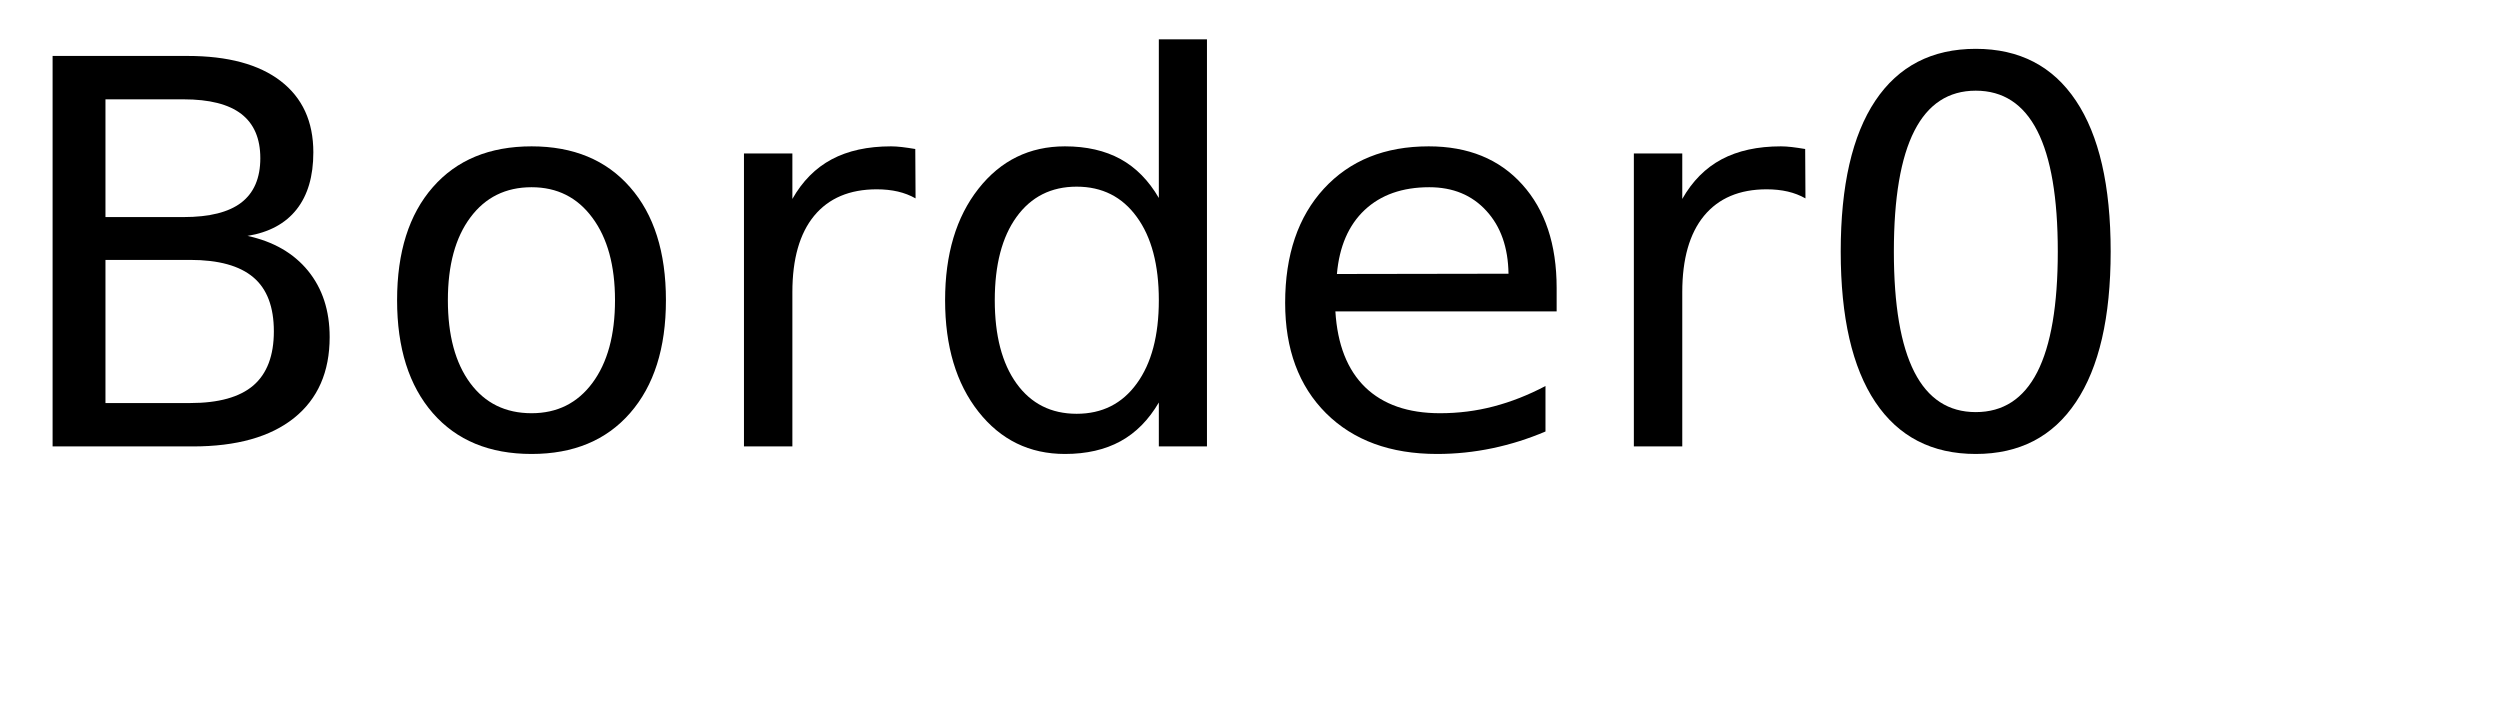
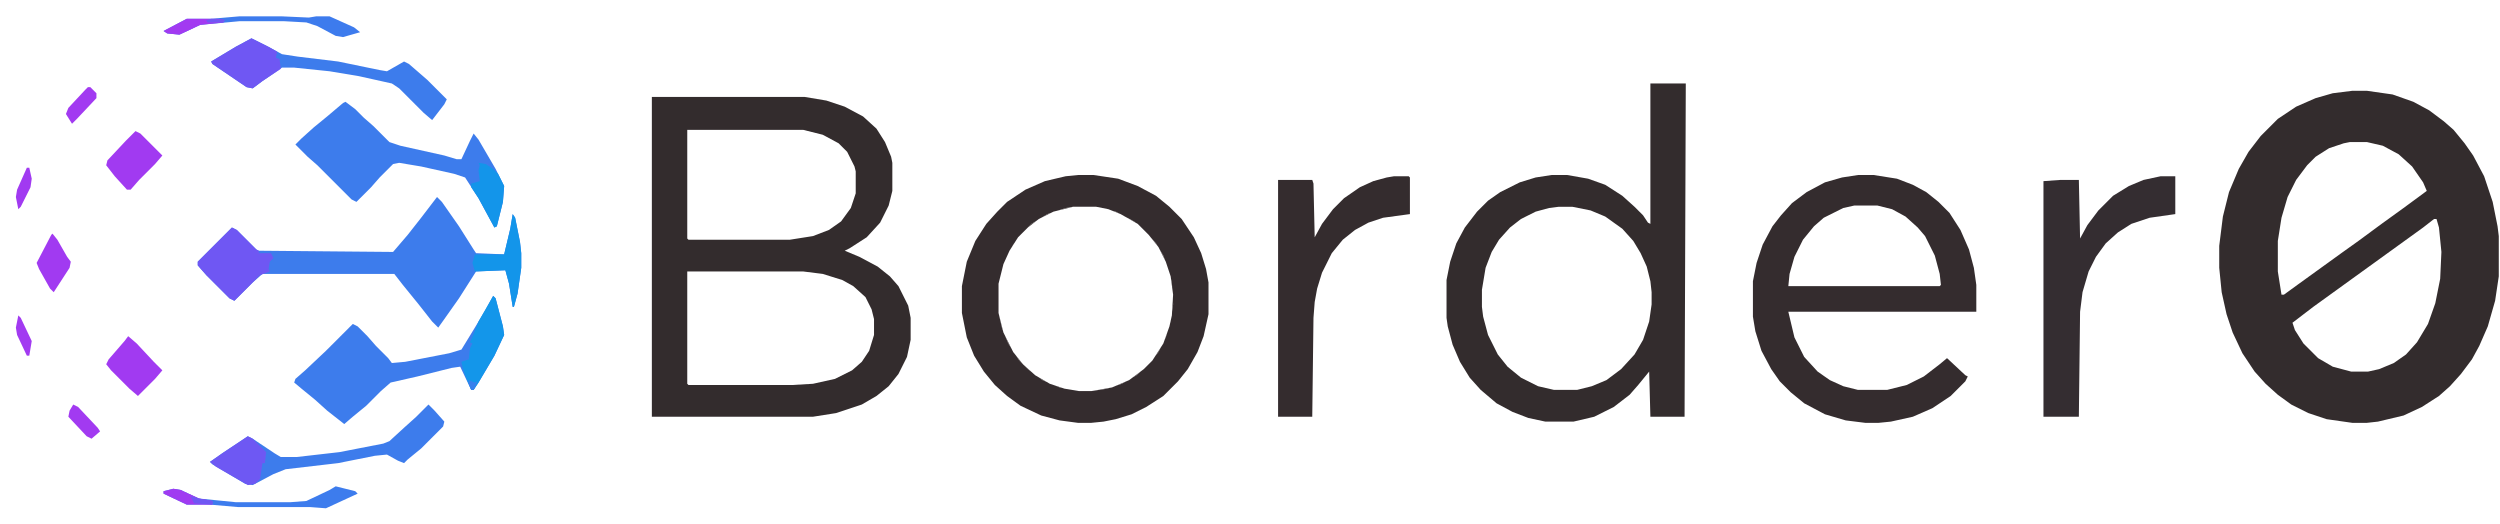
- <svg xmlns="http://www.w3.org/2000/svg" xmlns:xlink="http://www.w3.org/1999/xlink" width="280" height="80" viewBox="0 0 280 80">
+ <svg xmlns="http://www.w3.org/2000/svg" id="Layer_1" viewBox="0 0 1538 322">
  <defs>
-     <g>
-       <g id="glyph-0-0">
-         <path d="M 11.812 -20.891 L 11.812 -4.859 L 21.297 -4.859 C 24.484 -4.859 26.844 -5.516 28.375 -6.828 C 29.906 -8.148 30.672 -10.172 30.672 -12.891 C 30.672 -15.629 29.906 -17.645 28.375 -18.938 C 26.844 -20.238 24.484 -20.891 21.297 -20.891 Z M 11.812 -38.875 L 11.812 -25.688 L 20.562 -25.688 C 23.457 -25.688 25.613 -26.227 27.031 -27.312 C 28.445 -28.406 29.156 -30.062 29.156 -32.281 C 29.156 -34.488 28.445 -36.141 27.031 -37.234 C 25.613 -38.328 23.457 -38.875 20.562 -38.875 Z M 5.891 -43.734 L 21 -43.734 C 25.52 -43.734 29 -42.797 31.438 -40.922 C 33.875 -39.047 35.094 -36.383 35.094 -32.938 C 35.094 -30.258 34.469 -28.129 33.219 -26.547 C 31.969 -24.961 30.133 -23.973 27.719 -23.578 C 30.625 -22.953 32.883 -21.648 34.5 -19.672 C 36.113 -17.691 36.922 -15.219 36.922 -12.25 C 36.922 -8.344 35.594 -5.32 32.938 -3.188 C 30.281 -1.062 26.5 0 21.594 0 L 5.891 0 Z M 5.891 -43.734 " />
-       </g>
-       <g id="glyph-0-1">
-         <path d="M 18.375 -29.031 C 15.477 -29.031 13.191 -27.898 11.516 -25.641 C 9.836 -23.391 9 -20.301 9 -16.375 C 9 -12.445 9.832 -9.352 11.5 -7.094 C 13.164 -4.844 15.457 -3.719 18.375 -3.719 C 21.238 -3.719 23.508 -4.848 25.188 -7.109 C 26.875 -9.379 27.719 -12.469 27.719 -16.375 C 27.719 -20.258 26.875 -23.336 25.188 -25.609 C 23.508 -27.891 21.238 -29.031 18.375 -29.031 Z M 18.375 -33.609 C 23.062 -33.609 26.738 -32.082 29.406 -29.031 C 32.082 -25.988 33.422 -21.77 33.422 -16.375 C 33.422 -11.008 32.082 -6.797 29.406 -3.734 C 26.738 -0.68 23.062 0.844 18.375 0.844 C 13.664 0.844 9.977 -0.68 7.312 -3.734 C 4.645 -6.797 3.312 -11.008 3.312 -16.375 C 3.312 -21.77 4.645 -25.988 7.312 -29.031 C 9.977 -32.082 13.664 -33.609 18.375 -33.609 Z M 18.375 -33.609 " />
-       </g>
-       <g id="glyph-0-2">
-         <path d="M 24.672 -27.781 C 24.066 -28.125 23.406 -28.379 22.688 -28.547 C 21.977 -28.711 21.191 -28.797 20.328 -28.797 C 17.285 -28.797 14.945 -27.805 13.312 -25.828 C 11.688 -23.848 10.875 -21 10.875 -17.281 L 10.875 0 L 5.453 0 L 5.453 -32.812 L 10.875 -32.812 L 10.875 -27.719 C 12 -29.707 13.469 -31.188 15.281 -32.156 C 17.102 -33.125 19.316 -33.609 21.922 -33.609 C 22.285 -33.609 22.691 -33.582 23.141 -33.531 C 23.586 -33.477 24.086 -33.406 24.641 -33.312 Z M 24.672 -27.781 " />
-       </g>
-       <g id="glyph-0-3">
-         <path d="M 27.25 -27.828 L 27.25 -45.594 L 32.641 -45.594 L 32.641 0 L 27.25 0 L 27.25 -4.922 C 26.113 -2.973 24.68 -1.523 22.953 -0.578 C 21.223 0.367 19.148 0.844 16.734 0.844 C 12.766 0.844 9.535 -0.734 7.047 -3.891 C 4.555 -7.055 3.312 -11.219 3.312 -16.375 C 3.312 -21.531 4.555 -25.691 7.047 -28.859 C 9.535 -32.023 12.766 -33.609 16.734 -33.609 C 19.148 -33.609 21.223 -33.133 22.953 -32.188 C 24.68 -31.238 26.113 -29.785 27.25 -27.828 Z M 8.875 -16.375 C 8.875 -12.414 9.688 -9.305 11.312 -7.047 C 12.945 -4.785 15.191 -3.656 18.047 -3.656 C 20.898 -3.656 23.145 -4.785 24.781 -7.047 C 26.426 -9.305 27.25 -12.414 27.25 -16.375 C 27.25 -20.344 26.426 -23.453 24.781 -25.703 C 23.145 -27.961 20.898 -29.094 18.047 -29.094 C 15.191 -29.094 12.945 -27.961 11.312 -25.703 C 9.688 -23.453 8.875 -20.344 8.875 -16.375 Z M 8.875 -16.375 " />
-       </g>
-       <g id="glyph-0-4">
-         <path d="M 33.719 -17.75 L 33.719 -15.125 L 8.938 -15.125 C 9.164 -11.406 10.281 -8.57 12.281 -6.625 C 14.289 -4.688 17.082 -3.719 20.656 -3.719 C 22.727 -3.719 24.734 -3.973 26.672 -4.484 C 28.617 -4.992 30.551 -5.754 32.469 -6.766 L 32.469 -1.672 C 30.531 -0.848 28.547 -0.223 26.516 0.203 C 24.484 0.629 22.422 0.844 20.328 0.844 C 15.098 0.844 10.953 -0.676 7.891 -3.719 C 4.836 -6.77 3.312 -10.891 3.312 -16.078 C 3.312 -21.453 4.758 -25.719 7.656 -28.875 C 10.562 -32.031 14.473 -33.609 19.391 -33.609 C 23.805 -33.609 27.297 -32.188 29.859 -29.344 C 32.43 -26.5 33.719 -22.633 33.719 -17.75 Z M 28.328 -19.344 C 28.285 -22.289 27.457 -24.641 25.844 -26.391 C 24.238 -28.148 22.109 -29.031 19.453 -29.031 C 16.441 -29.031 14.031 -28.18 12.219 -26.484 C 10.414 -24.785 9.379 -22.395 9.109 -19.312 Z M 28.328 -19.344 " />
-       </g>
-       <g id="glyph-0-5">
-         <path d="M 19.078 -39.844 C 16.023 -39.844 13.734 -38.344 12.203 -35.344 C 10.672 -32.344 9.906 -27.836 9.906 -21.828 C 9.906 -15.828 10.672 -11.328 12.203 -8.328 C 13.734 -5.336 16.023 -3.844 19.078 -3.844 C 22.141 -3.844 24.438 -5.336 25.969 -8.328 C 27.5 -11.328 28.266 -15.828 28.266 -21.828 C 28.266 -27.836 27.5 -32.344 25.969 -35.344 C 24.438 -38.344 22.141 -39.844 19.078 -39.844 Z M 19.078 -44.531 C 23.973 -44.531 27.711 -42.594 30.297 -38.719 C 32.891 -34.844 34.188 -29.211 34.188 -21.828 C 34.188 -14.461 32.891 -8.844 30.297 -4.969 C 27.711 -1.094 23.973 0.844 19.078 0.844 C 14.172 0.844 10.422 -1.094 7.828 -4.969 C 5.242 -8.844 3.953 -14.461 3.953 -21.828 C 3.953 -29.211 5.242 -34.844 7.828 -38.719 C 10.422 -42.594 14.172 -44.531 19.078 -44.531 Z M 19.078 -44.531 " />
-       </g>
-     </g>
+     <style>.cls-1{fill:none;}.cls-2{fill:#397fec;}.cls-3{fill:#3d7cec;}.cls-4{fill:#a13af1;}.cls-5{fill:#6f57f3;}.cls-6{fill:#7057f3;}.cls-7{fill:#a03bf1;}.cls-8{fill:#342c2e;}.cls-9{fill:#6e58f3;}.cls-10{fill:#a23af1;}.cls-11{fill:#3d7ced;}.cls-12{fill:#1396ea;}.cls-13{fill:#332c2d;}.cls-14{fill:#1395ea;}.cls-15{fill:#342d31;}.cls-16{fill:#3d7bed;}</style>
  </defs>
-   <g fill="rgb(0%, 0%, 0%)" fill-opacity="1">
-     <use xlink:href="#glyph-0-0" x="0" y="50" />
-     <use xlink:href="#glyph-0-1" x="41.162" y="50" />
-     <use xlink:href="#glyph-0-2" x="77.871" y="50" />
-     <use xlink:href="#glyph-0-3" x="102.539" y="50" />
-     <use xlink:href="#glyph-0-4" x="140.625" y="50" />
-     <use xlink:href="#glyph-0-2" x="177.539" y="50" />
-     <use xlink:href="#glyph-0-5" x="202.207" y="50" />
-   </g>
+   <path class="cls-3" d="M268.85,121.198l3.004,3.004,10.514,15.02,9.012,14.269,1.502,2.253,17.272.751,3.755-15.771,1.502-9.012,1.502,2.253,3.004,15.02.751,6.759v9.012l-2.253,15.771-2.253,8.261h-.751l-2.253-14.269-2.253-8.261-18.023.751-10.514,16.521-9.012,12.767-3.755,5.257-3.755-3.755-8.261-10.514-9.763-12.016-5.257-6.759h-81.105l-6.008,5.257-11.265,11.265-3.004-1.502-14.269-14.269-5.257-6.008v-2.253l21.027-21.027,3.004,1.502,12.016,12.016,1.502.751,82.607.751,9.012-10.514,8.261-10.514,9.763-12.767Z" />
+   <polygon class="cls-1" points="617.303 204.557 618.429 206.81 617.021 203.43 617.303 204.557" />
+   <polygon class="cls-1" points="621.058 154.241 617.303 162.502 622.81 151.488 621.058 154.241" />
+   <polygon class="cls-1" points="623.311 216.572 625.222 218.962 621.996 213.944 623.311 216.572" />
+   <polygon class="cls-1" points="636.828 230.841 639.081 232.155 634.325 228.588 636.828 230.841" />
+   <polygon class="cls-1" points="626.314 145.98 624.062 149.521 628.567 143.728 626.314 145.98" />
+   <polygon class="cls-1" points="689.396 131.712 688.646 131.411 692.025 133.214 689.396 131.712" />
+   <polygon class="cls-1" points="681.887 128.708 674.377 127.206 684.39 129.709 681.887 128.708" />
+   <polygon class="cls-1" points="639.081 134.716 637.658 135.823 641.084 133.715 639.081 134.716" />
+   <polygon class="cls-1" points="648.093 130.21 646.591 130.961 651.097 129.459 648.093 130.21" />
+   <polygon class="cls-1" points="719.436 200.802 719.886 198.774 718.184 204.306 719.436 200.802" />
+   <polygon class="cls-1" points="699.91 137.72 698.31 136.805 705.167 142.977 699.91 137.72" />
+   <polygon class="cls-1" points="715.681 211.315 716.619 208.687 713.991 213.944 715.681 211.315" />
+   <polygon class="cls-1" points="720.938 194.043 721.088 191.49 720.337 196.746 720.938 194.043" />
+   <polygon class="cls-1" points="708.922 221.829 710.765 218.962 706.669 224.082 708.922 221.829" />
+   <polygon class="cls-1" points="654.852 239.102 663.863 240.604 653.564 238.672 654.852 239.102" />
+   <polygon class="cls-1" points="684.14 238.351 686.768 237.224 682.544 238.632 684.14 238.351" />
+   <polygon class="cls-1" points="645.84 236.098 649.219 237.224 643.76 234.885 645.84 236.098" />
+   <polygon class="cls-1" points="694.653 233.845 696.906 232.155 692.227 234.885 694.653 233.845" />
+   <polygon class="cls-1" points="703.665 227.086 706.669 224.082 701.662 228.588 703.665 227.086" />
+   <polygon class="cls-1" points="721.116 176.985 721.517 184.194 721.688 181.276 721.116 176.985" />
+   <polygon class="cls-1" points="720.187 170.012 719.436 167.759 720.401 171.621 720.187 170.012" />
+   <polygon class="cls-1" points="706.669 144.479 705.167 142.977 708.171 146.356 706.669 144.479" />
+   <polygon class="cls-1" points="717.183 161 716.619 159.874 719.436 167.759 717.183 161" />
+   <path class="cls-1" d="M0,.291v321.418h1538V.291H0ZM560.229,209.062l-2.253,10.514-5.257,10.514-6.008,7.51-7.51,6.008-9.012,5.257-15.771,5.257-14.269,2.253h-99.129V59.618h93.872l13.518,2.253,11.265,3.755,11.265,6.008,8.261,7.51,5.257,8.261,3.755,9.012.751,3.755v17.272l-2.253,9.012-5.257,10.514-8.261,9.012-10.514,6.759-3.004,1.502,9.012,3.755,11.265,6.008,7.51,6.008,5.257,6.008,6.008,12.016,1.502,7.51v13.518ZM743.467,193.292l-3.004,13.518-3.755,9.763-6.008,10.514-6.008,7.51-9.012,9.012-10.514,6.759-9.012,4.506-9.763,3.004-7.51,1.502-7.51.751h-8.261l-11.265-1.502-11.265-3.004-12.767-6.008-8.261-6.008-7.51-6.759-6.759-8.261-6.008-9.763-4.506-11.265-3.004-15.02v-16.521l3.004-15.02,5.257-12.767,6.759-10.514,6.759-7.51,6.008-6.008,11.265-7.51,12.016-5.257,12.767-3.004,7.51-.751h9.763l15.02,2.253,12.016,4.506,11.265,6.008,8.261,6.759,7.51,7.51,7.51,11.265,4.506,9.763,3.004,9.763,1.502,8.261v19.525ZM867.378,131.712l-16.521,2.253-9.012,3.004-8.261,4.506-7.51,6.008-6.759,8.261-6.008,12.016-3.004,9.763-1.502,8.261-.751,9.763-.751,60.829h-21.027V110.685h21.027l.751,2.253.751,33.043,4.506-8.261,6.759-9.012,6.759-6.759,9.763-6.759,8.261-3.755,8.261-2.253,4.506-.751h9.012l.751.751v22.529ZM1036.348,256.374h-21.027l-.751-27.786-6.759,8.261-5.257,6.008-9.763,7.51-12.016,6.008-12.767,3.004h-17.272l-10.514-2.253-9.763-3.755-9.763-5.257-9.763-8.261-6.759-7.51-6.008-9.763-4.506-10.514-3.004-11.265-.751-5.257v-23.28l2.253-11.265,3.755-11.265,5.257-9.763,7.51-9.763,6.759-6.759,7.51-5.257,12.016-6.008,9.763-3.004,9.763-1.502h9.763l12.767,2.253,10.514,3.755,10.514,6.759,7.51,6.759,5.257,5.257,3.004,4.506,1.502.751V51.357h21.778l-.751,205.017ZM1215.831,191.79h-115.65l3.755,15.771,6.008,12.016,8.261,9.012,7.51,5.257,8.261,3.755,9.012,2.253h18.023l12.016-3.004,10.514-5.257,9.763-7.51,4.506-3.755,11.265,10.514,1.502.751-1.502,3.004-9.012,9.012-11.265,7.51-12.016,5.257-13.518,3.004-7.51.751h-8.261l-12.016-1.502-12.767-3.755-12.767-6.759-8.261-6.759-6.759-6.759-5.257-7.51-6.008-11.265-3.755-12.016-1.502-9.012v-21.778l2.253-11.265,3.755-11.265,6.008-11.265,5.257-6.759,6.759-7.51,9.012-6.759,11.265-6.008,10.514-3.004,9.763-1.502h9.763l14.269,2.253,9.763,3.755,8.261,4.506,7.51,6.008,6.759,6.759,6.759,10.514,5.257,12.016,3.004,11.265,1.502,10.514v16.521ZM1338.24,131.712l-15.771,2.253-11.265,3.755-8.261,5.257-7.51,6.759-6.008,8.261-4.506,9.012-3.755,12.767-1.502,12.016-.751,64.584h-21.778V111.436l10.514-.751h11.265l.751,36.047,4.506-8.261,6.759-9.012,9.012-9.012,9.763-6.008,9.012-3.755,10.514-2.253h9.012v23.28ZM1537.249,170.012l-2.253,15.02-4.506,15.771-5.257,12.016-4.506,8.261-6.759,9.012-6.759,7.51-6.759,6.008-10.514,6.759-11.265,5.257-15.771,3.755-6.759.751h-9.012l-15.771-2.253-11.265-3.755-10.514-5.257-8.261-6.008-7.51-6.759-6.759-7.51-7.51-11.265-6.008-12.767-3.755-11.265-3.004-13.518-1.502-15.02v-13.518l2.253-18.023,3.755-15.02,6.008-14.269,6.008-10.514,7.51-9.763,10.514-10.514,11.265-7.51,12.016-5.257,10.514-3.004,12.016-1.502h9.012l15.771,2.253,12.767,4.506,9.763,5.257,9.012,6.759,6.008,5.257,6.759,8.261,5.257,7.51,6.759,12.767,5.257,15.771,3.004,15.02.751,6.008v24.782Z" />
+   <polygon class="cls-1" points="712.677 151.988 712.076 151.237 713.428 153.49 712.677 151.988" />
+   <path class="cls-13" d="M552.719,176.02l-5.257-6.008-7.51-6.008-11.265-6.008-9.012-3.755,3.004-1.502,10.514-6.759,8.261-9.012,5.257-10.514,2.253-9.012v-17.272l-.751-3.755-3.755-9.012-5.257-8.261-8.261-7.51-11.265-6.008-11.265-3.755-13.518-2.253h-93.872v196.756h99.129l14.269-2.253,15.771-5.257,9.012-5.257,7.51-6.008,6.008-7.51,5.257-10.514,2.253-10.514v-13.518l-1.502-7.51-6.008-12.016ZM422.8,79.895h71.343l12.016,3.004,9.763,5.257,5.257,5.257,4.506,9.012.751,3.004v13.518l-3.004,9.012-6.008,8.261-7.51,5.257-9.763,3.755-14.269,2.253h-62.331l-.751-.751v-66.837ZM537.699,206.059l-3.004,9.763-4.506,6.759-6.008,5.257-10.514,5.257-13.518,3.004-12.767.751h-63.833l-.751-.751v-69.09h71.343l12.016,1.502,12.016,3.755,6.759,3.755,7.51,6.759,3.755,7.51,1.502,6.008v9.763Z" />
+   <path class="cls-13" d="M1533.494,124.202l-5.257-15.771-6.759-12.767-5.257-7.51-6.759-8.261-6.008-5.257-9.012-6.759-9.763-5.257-12.767-4.506-15.771-2.253h-9.012l-12.016,1.502-10.514,3.004-12.016,5.257-11.265,7.51-10.514,10.514-7.51,9.763-6.008,10.514-6.008,14.269-3.755,15.02-2.253,18.023v13.518l1.502,15.02,3.004,13.518,3.755,11.265,6.008,12.767,7.51,11.265,6.759,7.51,7.51,6.759,8.261,6.008,10.514,5.257,11.265,3.755,15.771,2.253h9.012l6.759-.751,15.771-3.755,11.265-5.257,10.514-6.759,6.759-6.008,6.759-7.51,6.759-9.012,4.506-8.261,5.257-12.016,4.506-15.771,2.253-15.02v-24.782l-.751-6.008-3.004-15.02ZM1405.077,181.276h-1.502l-2.253-14.269v-18.774l2.253-14.269,3.755-12.767,5.257-10.514,6.759-9.012,5.257-5.257,8.261-5.257,9.012-3.004,3.755-.751h10.514l9.763,2.253,9.763,5.257,8.261,7.51,6.759,9.763,2.253,5.257-14.269,10.514-13.518,9.763-14.269,10.514-10.514,7.51-27.035,19.525-8.261,6.008ZM1501.202,171.514l-3.004,15.02-4.506,12.767-6.759,11.265-6.759,7.51-7.51,5.257-9.012,3.755-6.759,1.502h-10.514l-11.265-3.004-9.012-5.257-9.012-9.012-5.257-8.261-1.502-4.506,12.767-9.763,67.588-48.813,6.759-5.257h1.502l1.502,5.257,1.502,15.02-.751,16.521Z" />
+   <path class="cls-13" d="M1015.32,137.72l-1.502-.751-3.004-4.506-5.257-5.257-7.51-6.759-10.514-6.759-10.514-3.755-12.767-2.253h-9.763l-9.763,1.502-9.763,3.004-12.016,6.008-7.51,5.257-6.759,6.759-7.51,9.763-5.257,9.763-3.755,11.265-2.253,11.265v23.28l.751,5.257,3.004,11.265,4.506,10.514,6.008,9.763,6.759,7.51,9.763,8.261,9.763,5.257,9.763,3.755,10.514,2.253h17.272l12.767-3.004,12.016-6.008,9.763-7.51,5.257-6.008,6.759-8.261.751,27.786h21.027l.751-205.017h-21.778v86.362ZM1016.071,187.284l-1.502,10.514-3.755,11.265-5.257,9.012-8.261,9.012-9.012,6.759-9.012,3.755-9.012,2.253h-14.269l-9.763-2.253-10.514-5.257-8.261-6.759-6.008-7.51-6.008-12.016-3.004-11.265-.751-6.008v-10.514l2.253-13.518,3.755-9.763,4.506-7.51,6.759-7.51,6.759-5.257,9.012-4.506,8.261-2.253,6.008-.751h8.261l11.265,2.253,9.012,3.755,10.514,7.51,6.759,7.51,4.506,7.51,3.755,8.261,2.253,9.012.751,6.759v7.51Z" />
+   <path class="cls-8" d="M1211.325,153.49l-5.257-12.016-6.759-10.514-6.759-6.759-7.51-6.008-8.261-4.506-9.763-3.755-14.269-2.253h-9.763l-9.763,1.502-10.514,3.004-11.265,6.008-9.012,6.759-6.759,7.51-5.257,6.759-6.008,11.265-3.755,11.265-2.253,11.265v21.778l1.502,9.012,3.755,12.016,6.008,11.265,5.257,7.51,6.759,6.759,8.261,6.759,12.767,6.759,12.767,3.755,12.016,1.502h8.261l7.51-.751,13.518-3.004,12.016-5.257,11.265-7.51,9.012-9.012,1.502-3.004-1.502-.751-11.265-10.514-4.506,3.755-9.763,7.51-10.514,5.257-12.016,3.004h-18.023l-9.012-2.253-8.261-3.755-7.51-5.257-8.261-9.012-6.008-12.016-3.755-15.771h115.65v-16.521l-1.502-10.514-3.004-11.265ZM1193.302,176.02h-93.121l.751-7.51,3.004-10.514,5.257-10.514,6.759-8.261,6.008-5.257,12.016-6.008,6.759-1.502h14.269l9.012,2.253,8.261,4.506,7.51,6.759,4.506,5.257,6.008,12.016,3.004,11.265.751,6.759-.751.751Z" />
+   <path class="cls-8" d="M738.961,155.743l-4.506-9.763-7.51-11.265-7.51-7.51-8.261-6.759-11.265-6.008-12.016-4.506-15.02-2.253h-9.763l-7.51.751-12.767,3.004-12.016,5.257-11.265,7.51-6.008,6.008-6.759,7.51-6.759,10.514-5.257,12.767-3.004,15.02v16.521l3.004,15.02,4.506,11.265,6.008,9.763,6.759,8.261,7.51,6.759,8.261,6.008,12.767,6.008,11.265,3.004,11.265,1.502h8.261l7.51-.751,7.51-1.502,9.763-3.004,9.012-4.506,10.514-6.759,9.012-9.012,6.008-7.51,6.008-10.514,3.755-9.763,3.004-13.518v-19.525l-1.502-8.261-3.004-9.763ZM721.688,187.284l-.601,4.205-.15,2.553-.601,2.703-.15,1.051-.3.976-.451,2.028-1.252,3.505-1.001,3.254-.563,1.126-.939,2.628-1.69,2.628-1.314,2.628-1.912,2.389-1.843,2.867-2.253,2.253-3.004,3.004-2.003,1.502-2.503,2.253-2.253,1.314-2.253,1.69-2.426,1.04-2.08,1.213-3.379,1.126-2.628,1.126-1.596.282-1.408.469-9.763,1.502h-7.51l-9.012-1.502-1.287-.429-1.716-.322-2.628-1.126-3.379-1.126-2.08-1.213-2.426-1.04-2.253-1.69-2.253-1.314-2.503-2.253-2.003-1.502-3.004-3.004-2.253-2.253-1.843-2.867-1.912-2.389-1.314-2.628-1.69-2.628-1.877-4.506-1.126-2.253-.282-1.126-.469-1.126-2.253-9.763v-18.023l3.004-12.016,3.755-8.261,1.752-2.754.501-1.001.751-.966,2.253-3.54,2.253-2.253,3.755-3.755,2.253-2.253,3.083-1.897,1.423-1.107,2.003-1.001,3.254-2.003,2.253-.751,1.502-.751,3.004-.751,4.506-1.502,4.506-.751h14.269l7.51,1.502,2.503,1.001,2.003.501,2.253,1.202.751.3,2.628,1.502,5.632,3.004.653.588,1.6.914,5.257,5.257,1.502,1.502,1.502,1.877,3.004,3.379.901,1.502.601.751.751,1.502,2.253,3.755.939,2.628.563,1.126,2.253,6.759.751,2.253.215,1.609.536,2.146.179,3.218.572,4.291-.172,2.918.172,3.09Z" />
+   <polygon class="cls-8" points="651.848 238.351 653.564 238.672 649.219 237.224 651.848 238.351" />
+   <polygon class="cls-8" points="690.147 236.098 692.227 234.885 686.768 237.224 690.147 236.098" />
+   <polygon class="cls-8" points="712.677 216.572 713.991 213.944 710.765 218.962 712.677 216.572" />
+   <polygon class="cls-8" points="721.688 187.284 721.517 184.194 721.088 191.49 721.688 187.284" />
+   <polygon class="cls-8" points="697.657 136.218 692.025 133.214 698.31 136.805 697.657 136.218" />
+   <polygon class="cls-8" points="717.183 207.561 718.184 204.306 716.619 208.687 717.183 207.561" />
+   <polygon class="cls-8" points="699.159 230.841 701.662 228.588 696.906 232.155 699.159 230.841" />
+   <polygon class="cls-8" points="720.187 197.798 720.337 196.746 719.886 198.774 720.187 197.798" />
+   <polygon class="cls-8" points="681.136 239.102 682.544 238.632 671.373 240.604 681.136 239.102" />
+   <polygon class="cls-8" points="634.575 137.72 632.322 139.973 637.658 135.823 634.575 137.72" />
+   <polygon class="cls-8" points="711.175 149.735 708.171 146.356 712.076 151.237 711.175 149.735" />
+   <polygon class="cls-8" points="720.938 173.767 720.401 171.621 721.116 176.985 720.938 173.767" />
+   <polygon class="cls-8" points="623.311 150.486 622.81 151.488 624.062 149.521 623.311 150.486" />
+   <polygon class="cls-8" points="641.334 233.845 643.76 234.885 639.081 232.155 641.334 233.845" />
+   <polygon class="cls-8" points="686.393 130.21 684.39 129.709 688.646 131.411 686.393 130.21" />
+   <polygon class="cls-8" points="644.338 131.712 641.084 133.715 646.591 130.961 644.338 131.712" />
+   <polygon class="cls-8" points="715.681 157.245 713.428 153.49 716.619 159.874 715.681 157.245" />
+   <polygon class="cls-8" points="632.322 227.086 634.325 228.588 629.318 224.082 632.322 227.086" />
+   <polygon class="cls-8" points="655.603 127.957 651.097 129.459 660.108 127.206 655.603 127.957" />
+   <polygon class="cls-8" points="620.307 211.315 621.996 213.944 618.429 206.81 620.307 211.315" />
+   <polygon class="cls-8" points="627.065 221.829 629.318 224.082 625.222 218.962 627.065 221.829" />
+   <polygon class="cls-8" points="616.552 202.304 617.021 203.43 614.299 192.541 616.552 202.304" />
+   <polygon class="cls-15" points="1318.715 110.685 1309.703 114.439 1299.94 120.447 1290.929 129.459 1284.17 138.471 1279.664 146.731 1278.913 110.685 1267.648 110.685 1257.135 111.436 1257.135 256.374 1278.913 256.374 1279.664 191.79 1281.166 179.774 1284.921 167.008 1289.427 157.996 1295.435 149.735 1302.944 142.977 1311.205 137.72 1322.47 133.965 1338.24 131.712 1338.24 108.432 1329.229 108.432 1318.715 110.685" />
+   <polygon class="cls-8" points="857.615 108.432 853.109 109.183 844.849 111.436 836.588 115.19 826.825 121.949 820.066 128.708 813.308 137.72 808.802 145.98 808.051 112.938 807.3 110.685 786.272 110.685 786.272 256.374 807.3 256.374 808.051 195.545 808.802 185.782 810.304 177.521 813.308 167.759 819.315 155.743 826.074 147.482 833.584 141.475 841.845 136.969 850.856 133.965 867.378 131.712 867.378 109.183 866.627 108.432 857.615 108.432" />
+   <path class="cls-3" d="M303.395,182.027l1.502,1.502,4.506,17.272.751,5.257-6.008,12.767-9.763,16.521-3.004,4.506h-1.502l-6.759-14.269-5.257.751-21.027,5.257-16.521,3.755-6.008,5.257-9.012,9.012-8.261,6.759-5.257,4.506-10.514-8.261-7.51-6.759-8.261-6.759-4.506-3.755.751-2.253,6.008-5.257,12.767-12.016,16.521-16.521,3.004,1.502,6.008,6.008,5.257,6.008,7.51,7.51,2.253,3.004,8.261-.751,27.035-5.257,7.51-2.253,8.261-13.518,6.759-11.265,4.506-8.261Z" />
+   <path class="cls-3" d="M212.526,62.622l6.008,4.506,5.257,5.257,6.008,5.257,9.763,9.763,6.759,2.253,27.035,6.008,7.51,2.253h3.004l5.257-11.265,2.253-4.506,3.004,3.755,10.514,18.023,5.257,10.514-.751,9.763-3.755,15.02-1.502.751-9.763-18.023-8.261-12.767-6.759-2.253-20.276-4.506-13.518-2.253-3.755.751-8.261,8.261-5.257,6.008-9.012,9.012-3.004-1.502-21.027-21.027-6.008-5.257-7.51-7.51,3.755-3.755,7.51-6.759,8.261-6.759,9.763-8.261,1.502-.751Z" />
+   <path class="cls-3" d="M154.701,23.571l10.514,5.257,8.261,4.506,9.763,1.502,24.782,3.004,25.533,5.257,4.506.751,10.514-6.008,3.004,1.502,11.265,9.763,12.016,12.016-1.502,3.004-7.51,9.763-5.257-4.506-15.02-15.02-4.506-3.004-20.276-4.506-18.023-3.004-21.778-2.253h-7.51l-12.016,8.261-6.008,4.506-3.755-.751-21.027-14.269-.751-1.502,15.02-9.012,9.763-5.257Z" />
+   <path class="cls-3" d="M263.593,248.864l3.755,3.755,6.008,6.759-.751,3.004-13.518,13.518-8.261,6.759-2.253,2.253-3.755-1.502-6.759-3.755-7.51.751-22.529,4.506-32.292,3.755-7.51,3.004-12.767,6.759-4.506-.751-20.276-12.016-1.502-1.502,7.51-5.257,15.771-10.514,3.004,1.502,13.518,9.012,3.755,2.253h9.763l26.284-3.004,27.035-5.257,3.755-1.502,9.012-8.261,7.51-6.759,7.51-7.51Z" />
+   <path class="cls-5" d="M142.686,139.973l3.004,1.502,12.016,12.016,1.502.751v1.502h7.51l1.502,3.004-2.253,2.253-.751,4.506.751,1.502-6.008,2.253-15.771,15.771-3.004-1.502-14.269-14.269-5.257-6.008v-2.253l21.027-21.027Z" />
+   <path class="cls-5" d="M154.701,23.571l10.514,5.257,5.257,3.004-.751,3.755,2.253.751.751,6.008-11.265,7.51-6.008,4.506-3.755-.751-21.027-14.269-.751-1.502,15.02-9.012,9.763-5.257Z" />
+   <path class="cls-12" d="M303.395,182.027l1.502,1.502,4.506,17.272.751,5.257-6.008,12.767-9.763,16.521-3.004,4.506h-1.502l-3.755-9.012-1.502-4.506-.751-3.755,4.506-1.502.751-6.759,1.502-3.004-1.502-.751,2.253-5.257,3.004-7.51,6.008-10.514,3.004-5.257Z" />
+   <path class="cls-4" d="M83.358,80.646l3.004,1.502,13.518,13.518-4.506,5.257-9.763,9.763-5.257,6.008h-2.253l-7.51-8.261-5.257-6.759.751-3.004,11.265-12.016,6.008-6.008Z" />
+   <path class="cls-4" d="M78.853,206.81l5.257,4.506,10.514,11.265,5.257,5.257-4.506,5.257-10.514,10.514-5.257-4.506-11.265-11.265-3.004-3.755,1.502-3.004,9.763-11.265,2.253-3.004Z" />
+   <path class="cls-9" d="M152.448,268.39l3.004,1.502,8.261,8.261-.751,6.759h-1.502l-1.502,9.763-3.004,3.004-4.506.751-19.525-11.265-3.755-3.004,7.51-5.257,15.771-10.514Z" />
+   <path class="cls-14" d="M315.41,131.712l1.502,2.253,3.004,15.02.751,6.759v9.012l-2.253,15.771-2.253,8.261h-.751l-2.253-14.269-2.253-8.261-18.774.751-1.502-5.257,1.502-5.257h18.023l3.755-15.771,1.502-9.012Z" />
+   <path class="cls-16" d="M147.191,10.054h26.284l16.521.751,4.506-.751h8.261l15.02,6.759,3.755,3.004-10.514,3.004-4.506-.751-11.265-6.008-6.759-2.253-13.518-.751h-27.786l-24.031,2.253-12.767,6.008-7.51-.751-2.253-1.502,14.269-7.51h15.02l17.272-1.502Z" />
+   <path class="cls-11" d="M206.519,299.18l12.016,3.004,1.502,1.502-19.525,9.012-9.763-.751h-44.308l-17.272-1.502h-14.269l-14.269-6.759v-1.502l6.008-1.502,4.506.751,11.265,5.257,22.529,2.253h33.794l9.763-.751,14.269-6.759,3.755-2.253Z" />
+   <path class="cls-14" d="M294.383,100.171l4.506.751,4.506,3.004,3.004,3.004,3.755,7.51-.751,9.763-3.755,15.02-1.502.751-9.763-18.023-4.506-6.759v-2.253l5.257-1.502-.751-6.759.751-3.004-.751-1.502Z" />
+   <path class="cls-4" d="M32.292,143.728l3.004,3.755,6.008,10.514,2.253,3.004-.751,3.755-9.763,15.02-2.253-2.253-6.759-12.016-1.502-3.755,9.012-17.272.751-.751Z" />
+   <path class="cls-10" d="M54.07,53.61h1.502l3.755,3.755v3.004l-12.016,12.767-3.004,3.004-3.755-6.008,1.502-3.755,10.514-11.265,1.502-1.502Z" />
+   <path class="cls-10" d="M45.059,248.864l3.004,1.502,12.016,12.767,1.502,2.253-5.257,4.506-3.004-1.502-11.265-12.016.751-3.755,2.253-3.755Z" />
+   <path class="cls-10" d="M114.899,11.556h18.774l4.506.751-.751,1.502-14.269,1.502-12.767,6.008-7.51-.751-2.253-1.502,14.269-7.51Z" />
+   <path class="cls-7" d="M106.639,300.682l4.506.751,11.265,5.257,8.261,1.502v2.253h-15.771l-14.269-6.759v-1.502l6.008-1.502Z" />
+   <path class="cls-4" d="M16.521,103.175h1.502l1.502,6.759-.751,5.257-6.008,12.016-1.502,1.502-1.502-7.51.751-4.506,6.008-13.518Z" />
+   <path class="cls-10" d="M11.265,194.043l1.502,1.502,6.759,14.269-1.502,9.012h-1.502l-6.008-12.767-.751-4.506,1.502-7.51Z" />
+   <path class="cls-5" d="M117.152,305.188l5.257,1.502,8.261,1.502v2.253l-11.265-.751-2.253-4.506Z" />
+   <path class="cls-6" d="M129.919,11.556l8.261.751-.751,1.502h-9.763l-.751-1.502,3.004-.751Z" />
+   <path class="cls-2" d="M288.375,233.845l3.755,1.502,1.502-.751-1.502,3.755-.751,1.502h-1.502l-1.502-3.755v-2.253Z" />
</svg>
